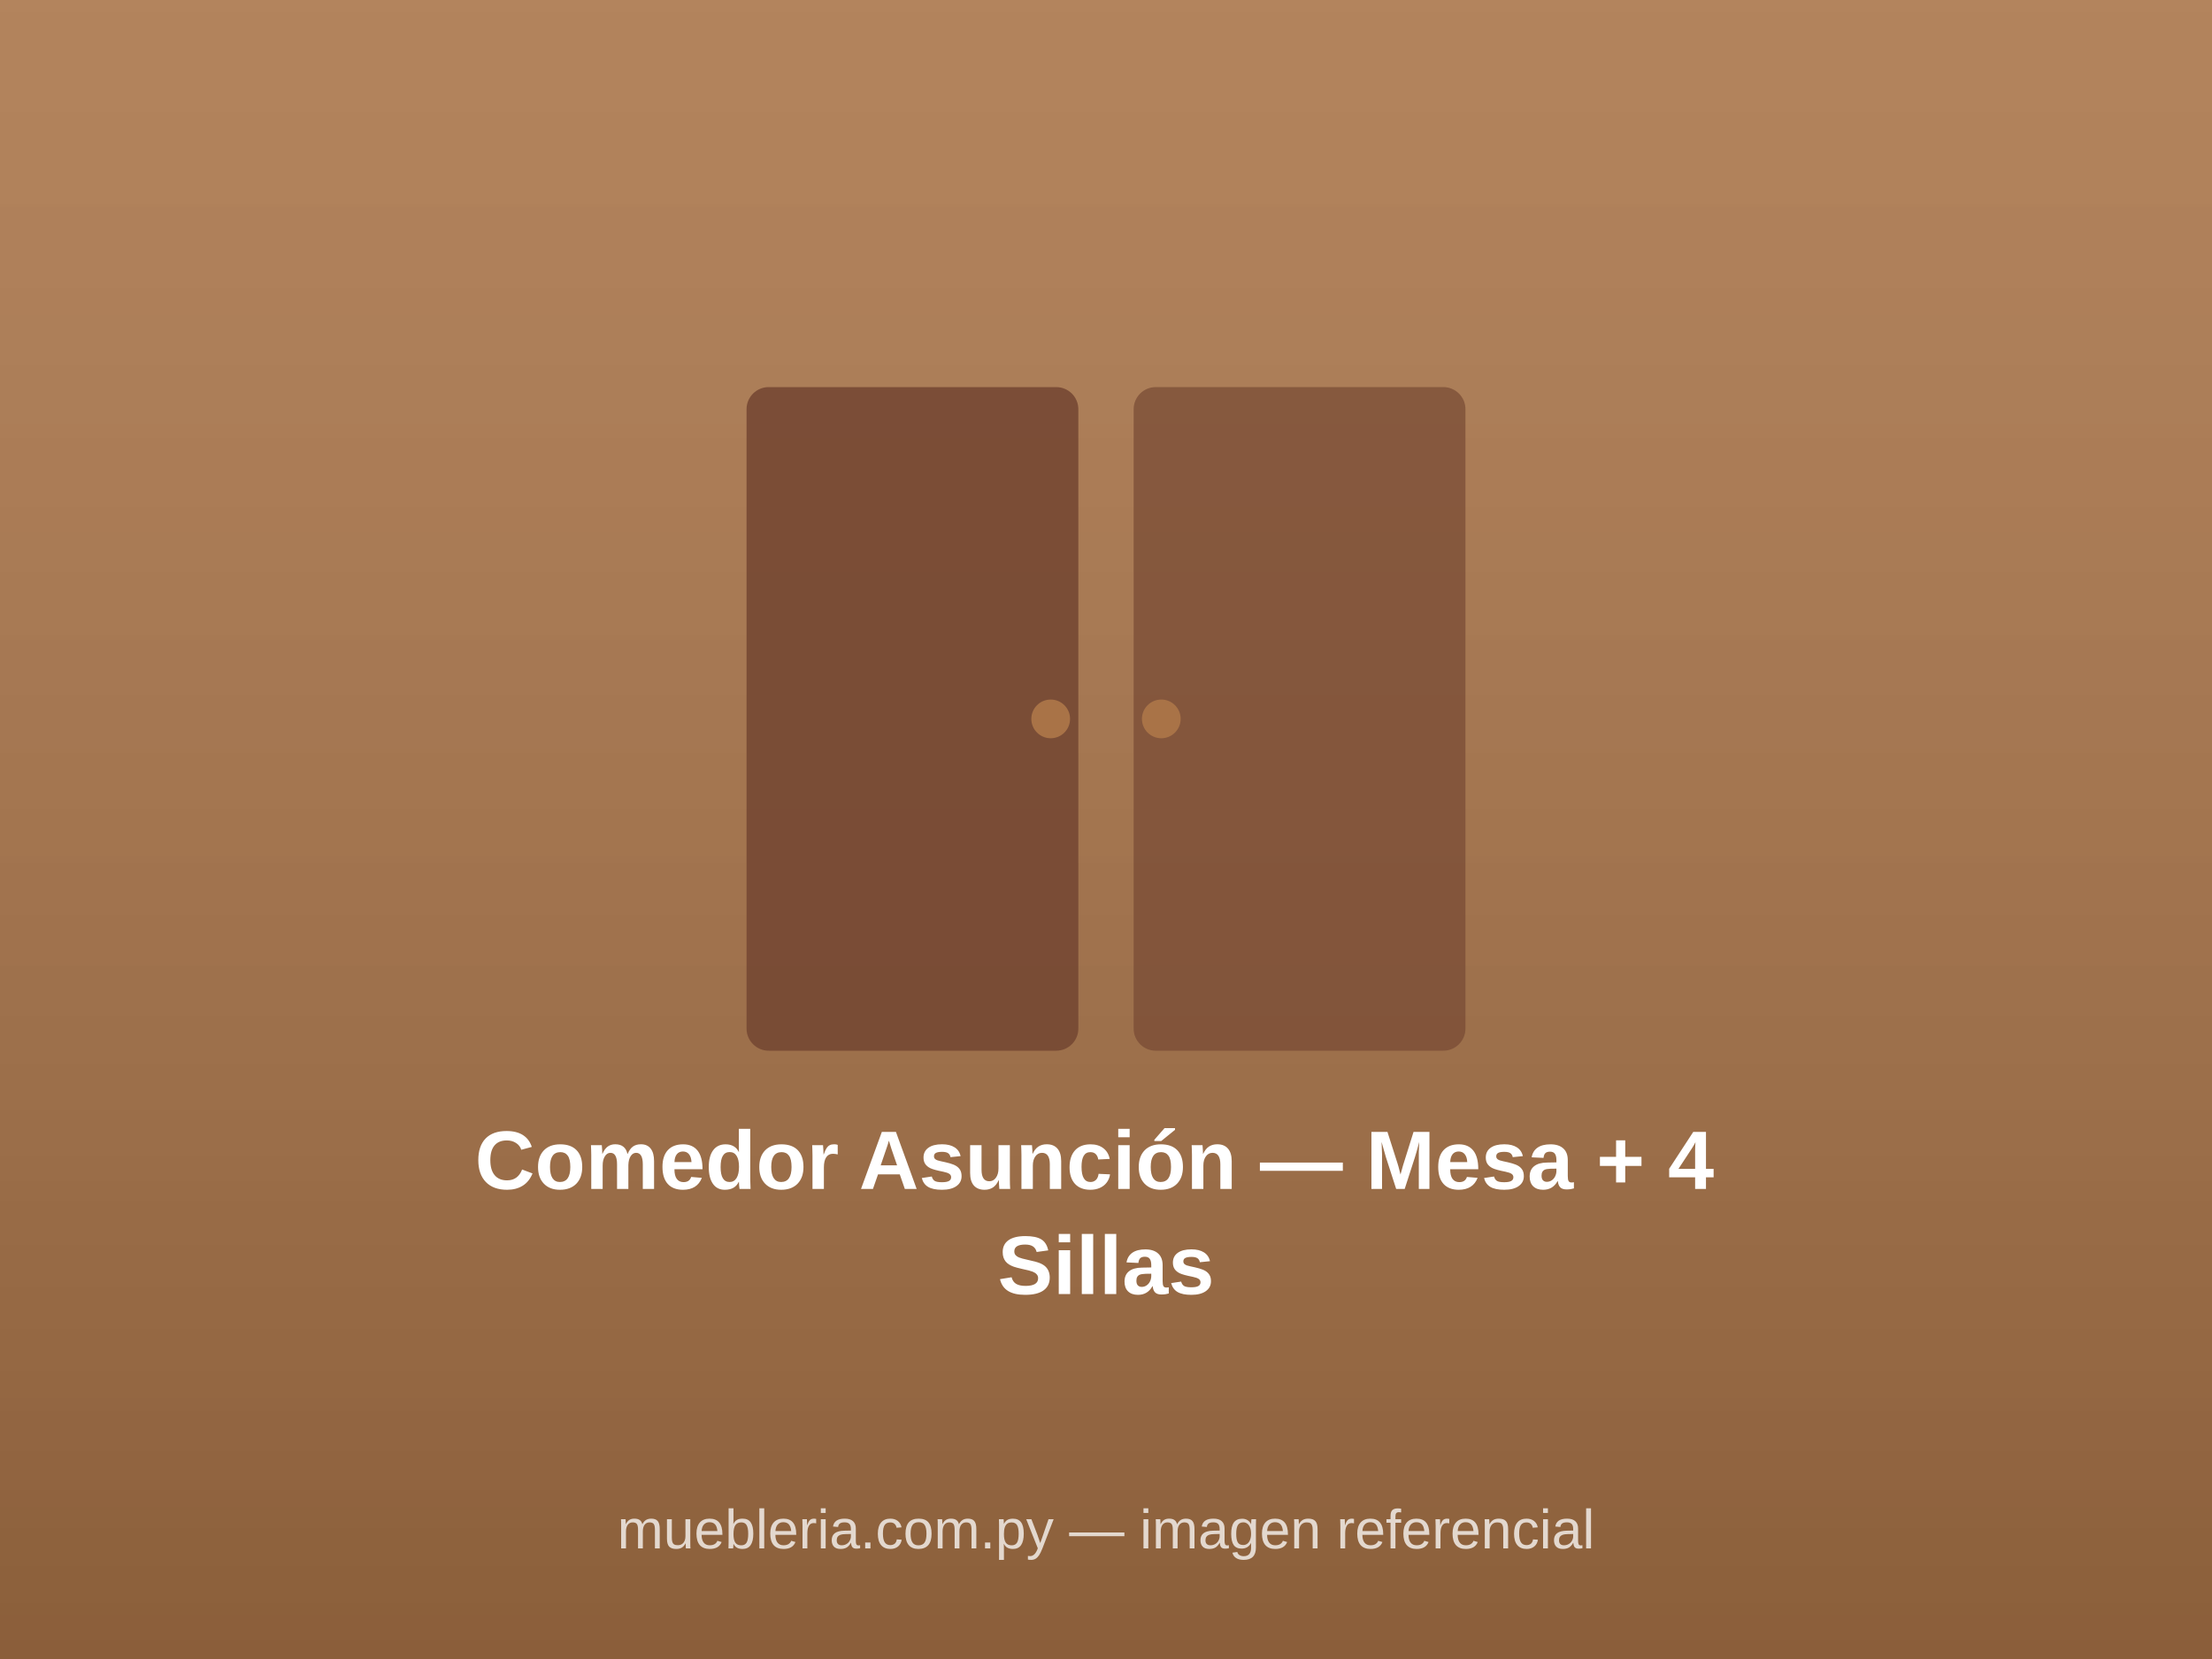
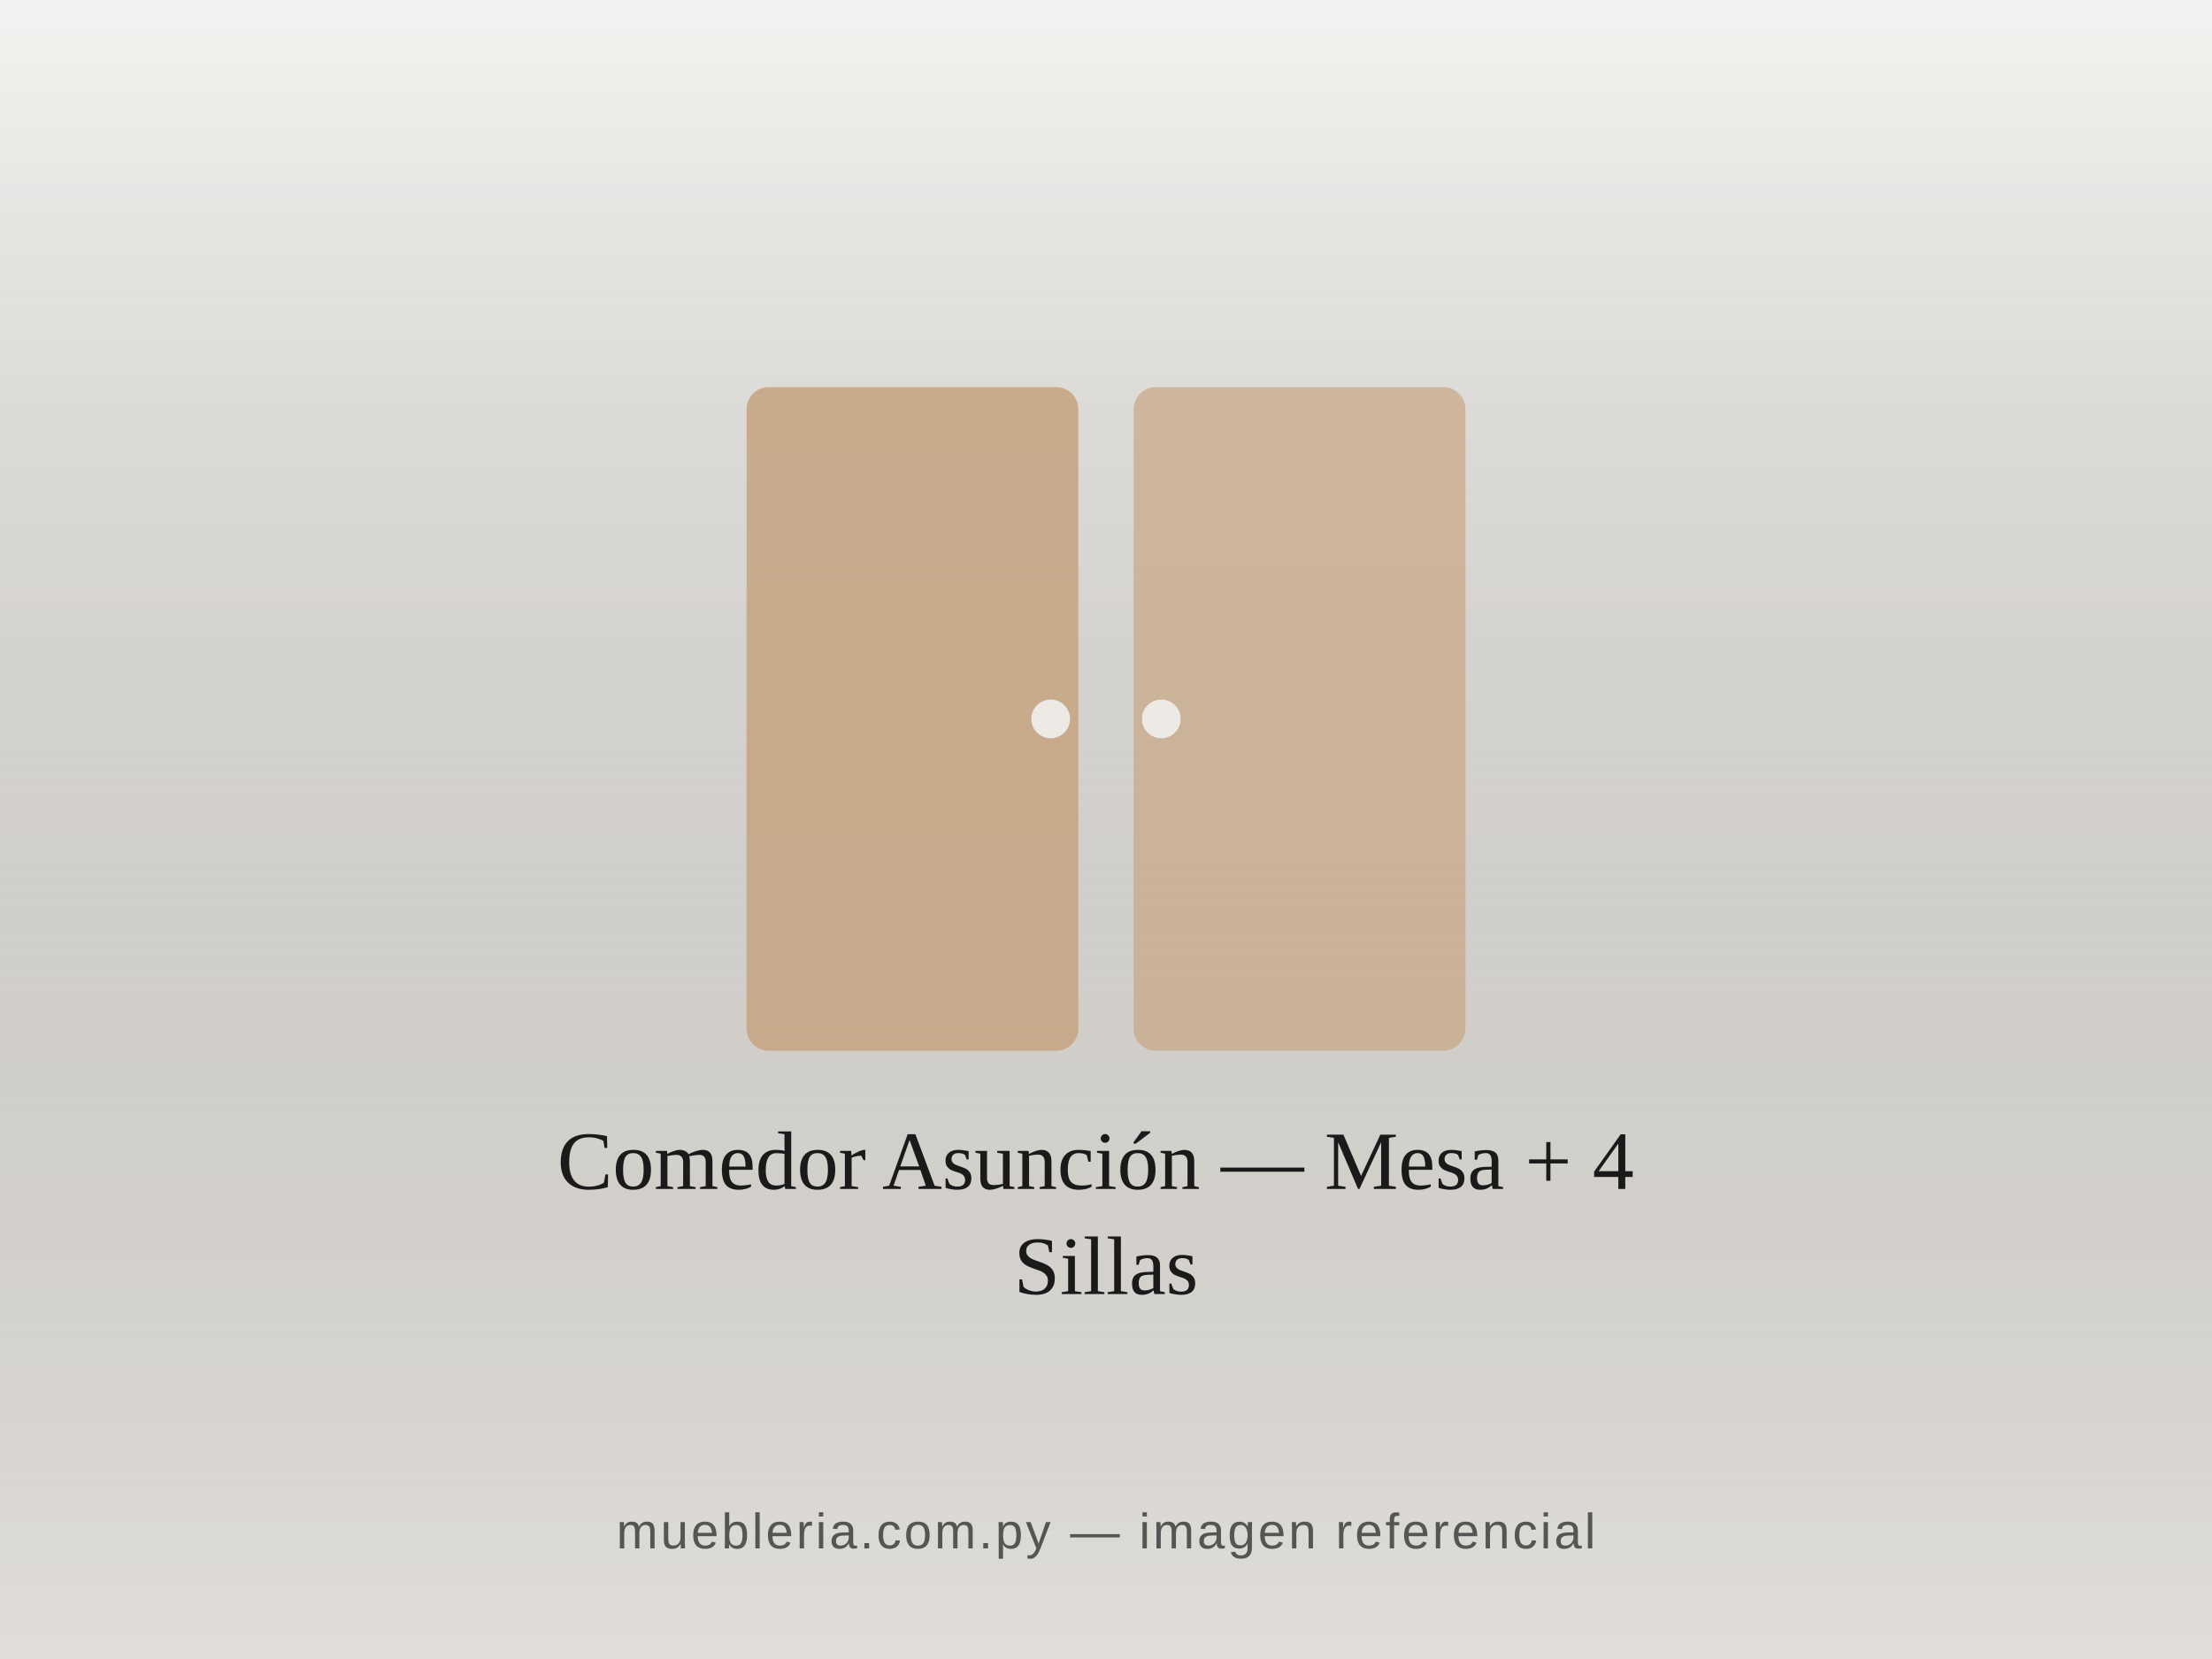
<svg xmlns="http://www.w3.org/2000/svg" width="800" height="600" viewBox="0 0 800 600" role="img" aria-label="Comedor Asunción — Mesa + 4 Sillas">
-   <rect width="800" height="600" fill="#a97347" />
+   <rect width="800" height="600" fill="#EDEAE5" />
  <rect width="800" height="600" fill="url(#g)" />
  <defs>
    <linearGradient id="g" x1="0" y1="0" x2="0" y2="1">
-       <stop offset="0" stop-color="#ffffff" stop-opacity="0.12" />
-       <stop offset="1" stop-color="#000000" stop-opacity="0.18" />
+       <stop offset="0" stop-color="#ffffff" stop-opacity="0.45" />
+       <stop offset="1" stop-color="#000000" stop-opacity="0.05" />
    </linearGradient>
  </defs>
-   <rect x="270" y="140" width="120" height="240" rx="8" fill="#764833" opacity="0.9" />
-   <rect x="410" y="140" width="120" height="240" rx="8" fill="#764833" opacity="0.7" />
-   <circle cx="380" cy="260" r="7" fill="#a97347" />
-   <circle cx="420" cy="260" r="7" fill="#a97347" />
-   <text x="400" y="430" text-anchor="middle" font-family="Arial, Helvetica, sans-serif" font-size="30" font-weight="bold" fill="#ffffff">
+   <rect x="270" y="140" width="120" height="240" rx="8" fill="#C7A684" opacity="0.9" />
+   <rect x="410" y="140" width="120" height="240" rx="8" fill="#C7A684" opacity="0.7" />
+   <circle cx="380" cy="260" r="7" fill="#EDEAE5" />
+   <circle cx="420" cy="260" r="7" fill="#EDEAE5" />
+   <text x="400" y="430" text-anchor="middle" font-family="Georgia, 'Times New Roman', serif" font-size="30" fill="#1A1A1A">
    <tspan x="400" dy="0">Comedor Asunción — Mesa + 4</tspan>
    <tspan x="400" dy="38">Sillas</tspan>
  </text>
-   <text x="400" y="560" text-anchor="middle" font-family="Arial, Helvetica, sans-serif" font-size="20" fill="#ffffff" opacity="0.75">muebleria.com.py — imagen referencial</text>
+   <text x="400" y="560" text-anchor="middle" font-family="Arial, Helvetica, sans-serif" font-size="18" letter-spacing="1" fill="#555555">muebleria.com.py — imagen referencial</text>
</svg>
